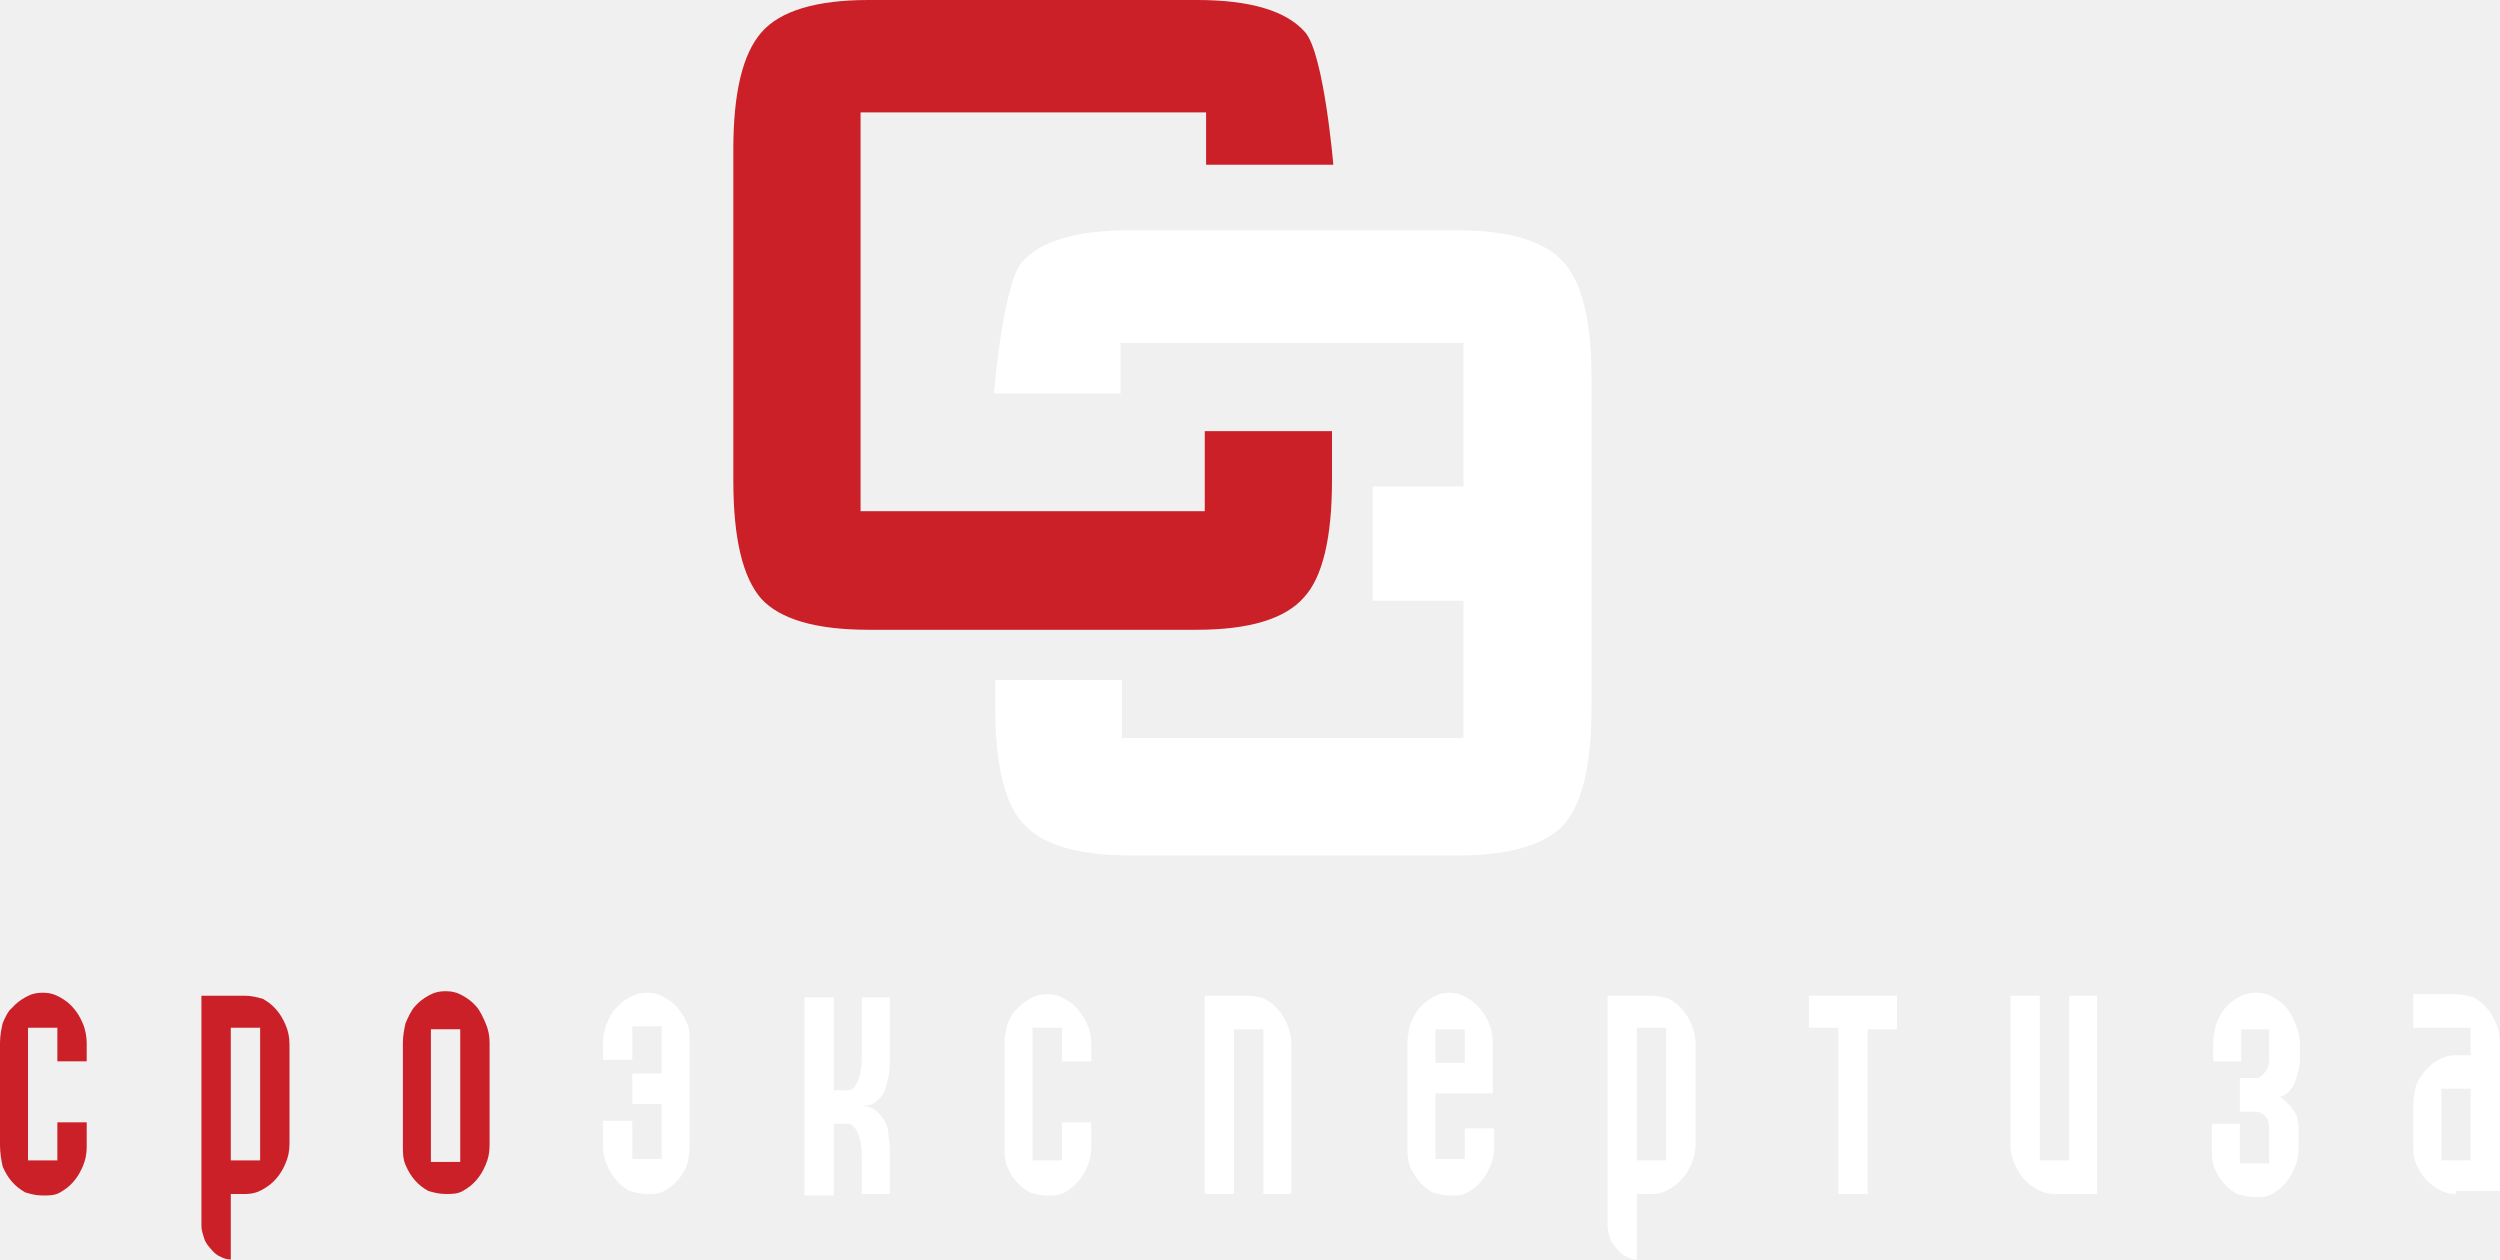
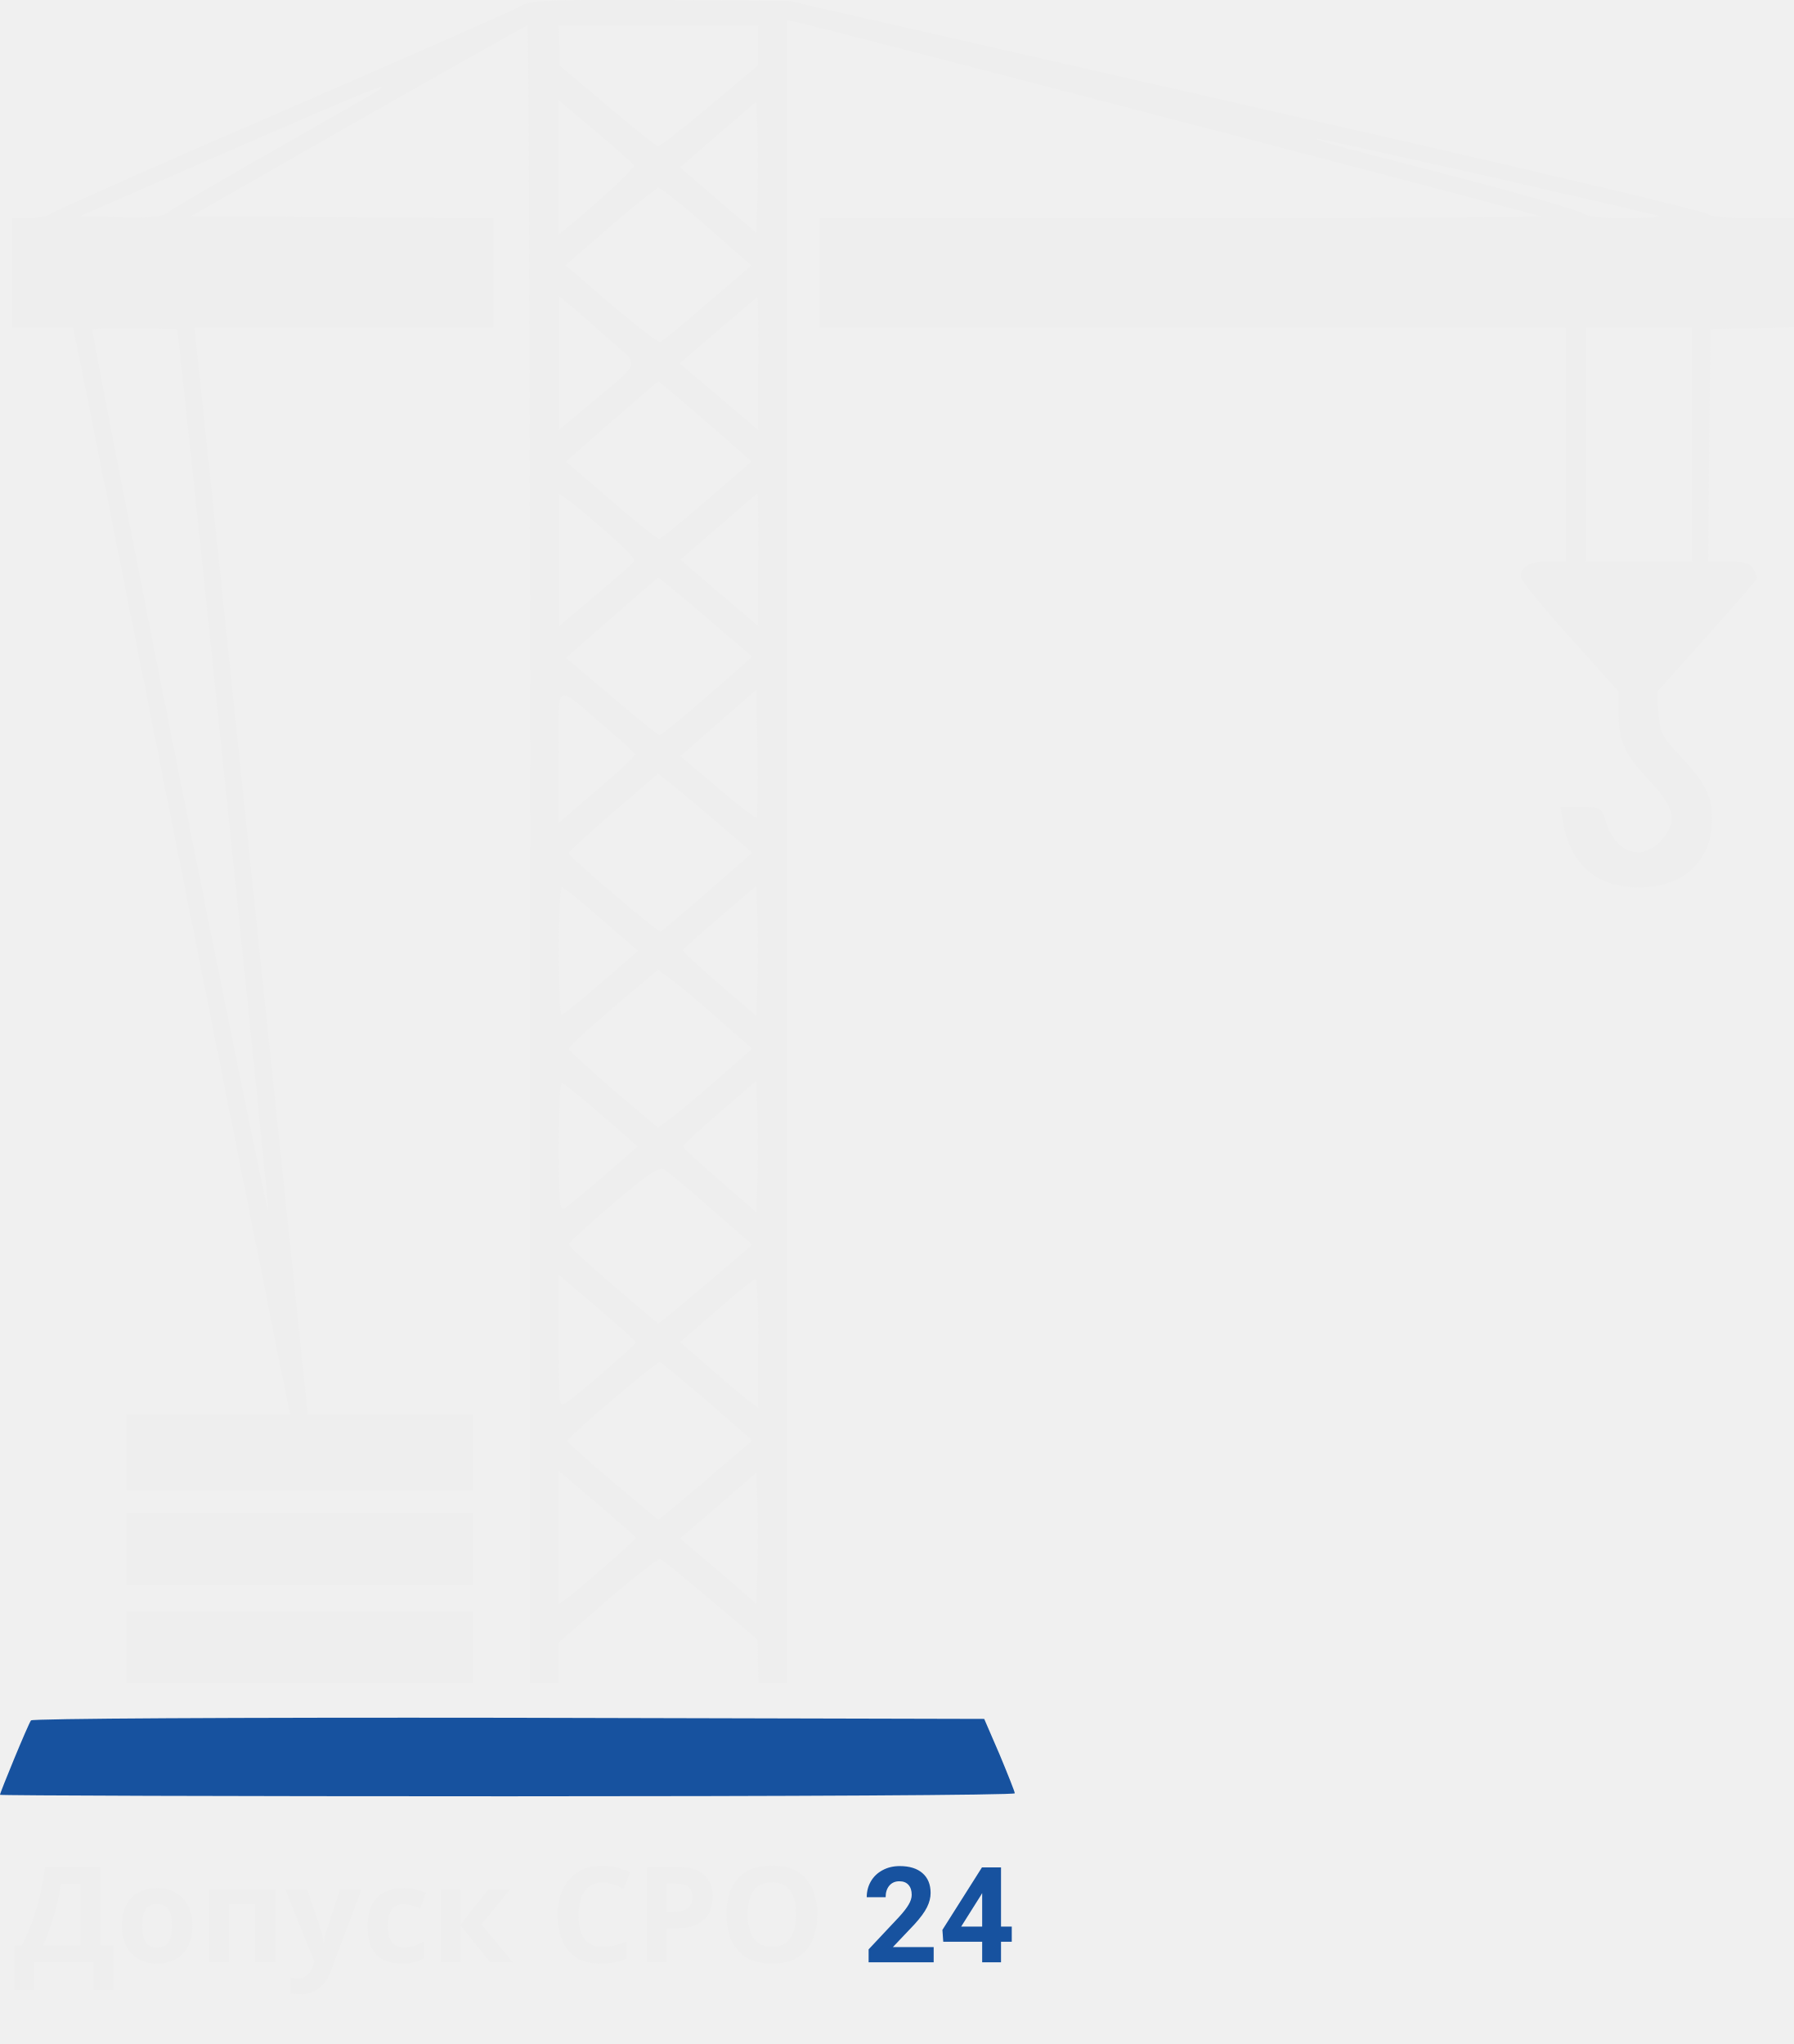
- <svg xmlns="http://www.w3.org/2000/svg" width="393" height="198" viewBox="0 0 393 198" fill="none">
-   <path d="M189.389 17.67H135.281V80.362H189.389V67.775H209.389V75.521C209.389 84.477 207.916 90.77 204.968 93.917C202.021 97.306 196.336 99 188.125 99H136.544C128.123 99 122.649 97.306 119.701 94.159C116.754 90.77 115.28 84.719 115.28 75.521V23.479C115.28 14.523 116.754 8.472 119.701 5.083C122.649 1.694 128.333 0 136.544 0H188.125C196.547 0 202.231 1.694 205.179 5.083C208.126 8.472 209.6 25.9 209.6 25.9H189.599V17.67H189.389Z" fill="#CB2027" />
-   <path d="M13.631 163.962V166.838H9.018V161.565H4.404V182.419H9.018V176.427H13.631V180.262C13.631 181.461 13.422 182.419 13.002 183.378C12.583 184.337 12.163 185.056 11.534 185.775C10.905 186.494 10.276 186.974 9.437 187.453C8.598 187.933 7.759 187.933 6.711 187.933C5.662 187.933 4.823 187.693 3.985 187.453C3.146 186.974 2.517 186.494 1.887 185.775C1.258 185.056 0.839 184.337 0.419 183.378C0.21 182.419 0 181.221 0 180.022V163.962C0 162.763 0.21 161.804 0.419 160.845C0.839 159.887 1.258 158.928 1.887 158.448C2.517 157.729 3.146 157.25 3.985 156.77C4.823 156.291 5.662 156.051 6.711 156.051C7.759 156.051 8.598 156.291 9.437 156.77C10.276 157.25 10.905 157.729 11.534 158.448C12.163 159.168 12.583 159.887 13.002 160.845C13.422 161.804 13.631 163.003 13.631 163.962Z" fill="#CB2027" />
-   <path d="M36.28 198C35.651 198 35.022 197.76 34.602 197.521C33.973 197.281 33.554 196.802 33.135 196.322C32.715 195.843 32.296 195.363 32.086 194.644C31.876 193.925 31.666 193.446 31.666 192.726V156.53H38.587C39.426 156.53 40.474 156.77 41.313 157.01C42.152 157.489 42.781 157.969 43.41 158.688C44.039 159.407 44.459 160.126 44.878 161.085C45.298 162.044 45.508 163.002 45.508 164.201V179.782C45.508 180.981 45.298 181.94 44.878 182.898C44.459 183.857 44.039 184.576 43.41 185.295C42.781 186.015 42.152 186.494 41.313 186.973C40.474 187.453 39.636 187.693 38.587 187.693H36.28V198ZM36.28 182.419H40.894V161.564H36.28V182.419Z" fill="#CB2027" />
-   <path d="M76.964 180.022C76.964 181.221 76.754 182.18 76.335 183.138C75.916 184.097 75.496 184.816 74.867 185.536C74.238 186.255 73.609 186.734 72.77 187.214C71.931 187.693 71.092 187.693 70.044 187.693C68.995 187.693 68.156 187.453 67.317 187.214C66.479 186.734 65.849 186.255 65.22 185.536C64.591 184.816 64.172 184.097 63.752 183.138C63.333 182.18 63.333 181.221 63.333 180.022V163.962C63.333 162.763 63.543 161.804 63.752 160.845C64.172 159.887 64.591 158.928 65.22 158.209C65.849 157.489 66.479 157.01 67.317 156.531C68.156 156.051 68.995 155.812 70.044 155.812C71.092 155.812 71.931 156.051 72.77 156.531C73.609 157.01 74.238 157.489 74.867 158.209C75.496 158.928 75.916 159.887 76.335 160.845C76.754 161.804 76.964 162.763 76.964 163.962V180.022ZM67.737 161.804V182.659H72.35V161.804H67.737Z" fill="#CB2027" />
-   <path d="M94.79 163.962C94.79 162.763 94.999 161.804 95.419 160.845C95.838 159.887 96.258 158.928 96.887 158.448C97.516 157.729 98.145 157.25 98.984 156.77C99.823 156.291 100.662 156.051 101.71 156.051C102.759 156.051 103.598 156.291 104.437 156.77C105.275 157.25 105.905 157.729 106.534 158.448C107.163 159.168 107.582 159.887 108.002 160.845C108.421 161.804 108.421 162.763 108.421 163.962V180.022C108.421 181.221 108.211 182.18 108.002 183.139C107.582 184.097 107.163 184.817 106.534 185.536C105.905 186.255 105.275 186.734 104.437 187.214C103.598 187.693 102.759 187.693 101.71 187.693C100.662 187.693 99.823 187.453 98.984 187.214C98.145 186.734 97.516 186.255 96.887 185.536C96.258 184.817 95.838 184.097 95.419 183.139C94.999 182.18 94.79 181.221 94.79 180.022V176.187H99.403V182.18H104.017V173.55H99.403V168.756H104.017V161.325H99.403V166.599H94.79V163.962Z" fill="white" />
-   <path d="M139.878 156.53V166.119C139.878 167.317 139.878 168.276 139.668 169.235C139.458 170.194 139.249 170.913 139.039 171.632C138.62 172.351 138.2 172.831 137.571 173.31C136.942 173.789 136.313 173.789 135.264 173.789C136.103 173.789 136.942 174.029 137.571 174.509C138.2 174.988 138.62 175.467 139.039 176.186C139.458 176.906 139.668 177.625 139.668 178.584C139.878 179.542 139.878 180.501 139.878 181.7V187.693H135.474V181.7C135.474 180.262 135.264 179.063 134.845 178.104C134.425 177.145 133.796 176.666 133.377 176.666H131.07V187.932H126.456V156.77H131.07V171.392H133.377C134.006 171.392 134.425 170.913 134.845 169.954C135.264 168.995 135.474 167.797 135.474 166.358V156.77H139.878V156.53Z" fill="white" />
-   <path d="M171.544 163.961V166.838H166.931V161.564H162.317V182.419H166.931V176.426H171.544V180.262C171.544 181.46 171.335 182.419 170.915 183.378C170.496 184.337 170.076 185.056 169.447 185.775C168.818 186.494 168.189 186.973 167.35 187.453C166.511 187.932 165.672 187.932 164.624 187.932C163.575 187.932 162.736 187.693 161.897 187.453C161.059 186.973 160.429 186.494 159.8 185.775C159.171 185.056 158.752 184.337 158.332 183.378C157.913 182.419 157.913 181.46 157.913 180.262V164.201C157.913 163.002 158.123 162.044 158.332 161.085C158.752 160.126 159.171 159.167 159.8 158.688C160.429 157.968 161.059 157.489 161.897 157.01C162.736 156.53 163.575 156.291 164.624 156.291C165.672 156.291 166.511 156.53 167.35 157.01C168.189 157.489 168.818 157.968 169.447 158.688C170.076 159.407 170.496 160.126 170.915 161.085C171.335 161.804 171.544 163.002 171.544 163.961Z" fill="white" />
-   <path d="M196.29 156.53C197.129 156.53 198.178 156.77 198.807 157.01C199.646 157.489 200.275 157.969 200.904 158.688C201.533 159.407 201.953 160.126 202.372 161.085C202.791 162.044 203.001 163.002 203.001 164.201V187.693H198.597V161.804H193.984V187.693H189.37V156.53H196.29Z" fill="white" />
-   <path d="M227.747 156.051C228.796 156.051 229.635 156.291 230.473 156.77C231.312 157.25 231.941 157.729 232.571 158.448C233.2 159.168 233.619 159.887 234.039 160.845C234.458 161.804 234.668 162.763 234.668 163.962V171.872H225.65V182.18H230.264V177.385H234.877V180.262C234.877 181.461 234.668 182.419 234.248 183.378C233.829 184.337 233.409 185.056 232.78 185.775C232.151 186.494 231.522 186.974 230.683 187.453C229.844 187.933 229.005 187.933 227.957 187.933C226.908 187.933 226.069 187.693 225.231 187.453C224.392 186.974 223.763 186.494 223.134 185.775C222.504 185.056 222.085 184.337 221.666 183.378C221.246 182.419 221.246 181.461 221.246 180.262V164.201C221.246 163.003 221.456 162.044 221.666 161.085C222.085 160.126 222.504 159.168 223.134 158.448C223.763 157.729 224.392 157.25 225.231 156.77C226.069 156.291 226.908 156.051 227.747 156.051ZM225.65 161.804V167.078H230.264V161.804H225.65Z" fill="white" />
-   <path d="M257.316 198C256.687 198 256.058 197.76 255.639 197.521C255.01 197.281 254.59 196.802 254.171 196.322C253.751 195.843 253.332 195.363 253.122 194.644C252.912 193.925 252.703 193.446 252.703 192.726V156.53H259.623C260.462 156.53 261.511 156.77 262.35 157.01C263.188 157.489 263.818 157.969 264.447 158.688C265.076 159.407 265.495 160.126 265.915 161.085C266.334 162.044 266.544 163.002 266.544 164.201V179.782C266.544 180.981 266.334 181.94 265.915 182.898C265.495 183.857 265.076 184.576 264.447 185.295C263.818 186.015 263.188 186.494 262.35 186.973C261.511 187.453 260.672 187.693 259.623 187.693H257.316V198ZM257.316 182.419H261.93V161.564H257.316V182.419Z" fill="white" />
-   <path d="M288.983 187.693V161.564H284.369V156.53H298.21V161.804H293.597V187.693H288.983V187.693Z" fill="white" />
-   <path d="M329.877 187.693H322.956C322.117 187.693 321.069 187.453 320.23 186.973C319.391 186.494 318.762 186.015 318.133 185.295C317.504 184.576 317.084 183.857 316.665 182.898C316.245 181.94 316.036 180.981 316.036 180.022V156.53H320.649V182.419H325.263V156.53H329.667V187.693H329.877Z" fill="white" />
-   <path d="M352.316 161.804V166.838H347.912V164.201C347.912 163.003 348.122 162.044 348.331 161.085C348.751 160.126 349.17 159.168 349.799 158.448C350.429 157.729 351.058 157.25 351.896 156.77C352.735 156.291 353.574 156.051 354.623 156.051C355.671 156.051 356.51 156.291 357.349 156.77C358.188 157.25 358.817 157.729 359.446 158.448C360.075 159.168 360.495 160.126 360.914 161.085C361.333 162.044 361.543 163.003 361.543 164.201V167.078C361.333 168.276 361.124 169.475 360.495 170.674C359.865 171.632 359.236 172.352 358.397 172.352C359.236 173.071 360.075 173.79 360.495 174.509C361.124 175.228 361.333 176.187 361.333 177.625V180.502C361.333 181.7 361.124 182.659 360.704 183.618C360.285 184.577 359.865 185.296 359.236 186.015C358.607 186.734 357.978 187.214 357.139 187.693C356.3 188.172 355.462 188.172 354.413 188.172C353.364 188.172 352.526 187.933 351.687 187.693C350.848 187.214 350.219 186.734 349.59 186.015C348.961 185.296 348.541 184.577 348.122 183.618C347.702 182.659 347.702 181.7 347.702 180.502V176.666H352.106V182.899H356.72V177.385C356.72 176.666 356.51 175.947 356.091 175.468C355.671 174.988 355.042 174.749 354.413 174.749H352.106V169.475H354.832C355.252 169.475 355.671 168.996 356.091 168.516C356.51 168.037 356.72 167.318 356.72 166.599V161.804H352.316Z" fill="white" />
-   <path d="M386.08 187.693C385.031 187.693 384.192 187.453 383.353 186.973C382.514 186.494 381.885 186.015 381.256 185.295C380.627 184.576 380.208 183.857 379.788 182.898C379.369 181.94 379.369 180.981 379.369 179.782V173.789C379.369 172.591 379.578 171.632 379.788 170.673C380.208 169.714 380.627 168.995 381.256 168.276C381.885 167.557 382.514 167.077 383.353 166.598C384.192 166.119 385.031 165.879 386.08 165.879H388.386V161.564H379.369V156.291H386.08C387.128 156.291 387.967 156.53 388.806 156.77C389.645 157.249 390.274 157.729 390.903 158.448C391.532 159.167 391.951 159.886 392.371 160.845C392.79 161.804 393 162.763 393 163.961V187.213H386.08V187.693ZM388.386 182.419V171.153H383.773V182.419H388.386Z" fill="white" />
-   <path d="M245.782 41.23C242.846 37.874 237.184 36.196 229.005 36.196H177.626C169.237 36.196 163.575 37.874 160.639 41.23C157.703 44.586 156.235 61.845 156.235 61.845H176.158V53.935H230.054V76.468H215.794V94.446H230.054V116.02H176.368V106.911H156.445V111.226C156.445 120.095 157.913 126.327 160.849 129.444C163.785 132.799 169.447 134.477 177.626 134.477H229.005C237.394 134.477 242.846 132.799 245.782 129.683C248.718 126.327 250.186 120.335 250.186 111.226V59.448C250.186 50.579 248.718 44.346 245.782 41.23Z" fill="white" />
+ <svg xmlns="http://www.w3.org/2000/svg" width="430" height="490" viewBox="0 0 430 490" fill="none">
+   <path d="M30.3 371.331V379.931H71.834H113.368V371.331V362.732H71.834H30.3V371.331Z" fill="#EEEEEE" />
+   <path d="M30.3 394.867V403.466H71.834H113.368V394.867V386.267H71.834H30.3V394.867Z" fill="#EEEEEE" />
+   <path d="M7.429 412.429C6.746 413.335 0 429.716 0 430.261C0 430.441 54.727 430.621 121.67 430.621C188.614 430.621 243.341 430.349 243.246 429.896C243.246 429.536 241.586 425.37 239.631 420.664L235.916 412.065L121.965 411.792C55.804 411.704 7.723 411.972 7.429 412.429Z" fill="#17529F" />
+   <path d="M124.607 1.563C123.041 2.468 97.537 13.691 67.925 26.548C38.413 39.313 13.492 50.355 12.61 50.988C11.827 51.713 9.289 52.253 7.04 52.253H2.937V65.378V78.504H10.166H17.496L18.473 83.21C19.062 85.833 30.495 143.404 43.982 211.113C57.469 278.822 68.708 335.304 69.002 336.661L69.59 339.197H49.945H30.3V348.249V357.3H71.834H113.368V348.249V339.197H93.529H73.789L60.695 213.556C53.56 144.49 47.403 85.833 47.113 83.21L46.624 78.504H82.489H118.259V65.378V52.253L82.1 52.073L45.842 51.801L85.91 28.899C107.898 16.406 126.173 6.089 126.467 6.089C126.761 6.089 127.055 95.522 127.055 204.777V403.465H130.475H133.896V398.574V393.776L145.623 383.546C152.075 378.023 157.739 373.589 158.228 373.77C158.717 373.862 164.191 378.295 170.344 383.546L181.583 393.051L181.683 398.209L181.782 403.46H185.203H188.623V204.232V4.911L191.849 5.544C196.147 6.357 368.835 51.436 369.324 51.889C369.518 52.069 330.721 52.249 283.129 52.249H196.437V65.374V78.499H285.857H375.277V106.56V134.621H371.074C366.676 134.621 364.527 135.798 364.527 138.241C364.527 139.054 369.808 145.575 376.255 152.724L387.982 165.757V171.008C387.982 177.797 389.448 180.965 395.701 187.482C401.564 193.818 402.152 197.078 398.144 201.512C393.551 206.583 387.294 204.5 384.951 197.078C383.779 193.458 383.679 193.458 378.892 193.458H374.006L374.689 197.171C376.449 207.308 382.801 212.739 392.864 212.739C402.731 212.739 409.477 207.216 410.26 198.436C410.848 191.92 409.382 188.299 403.225 181.782C398.338 176.532 397.85 175.719 397.555 171.013L397.261 165.854L409.183 152.456C415.829 145.035 421.204 138.878 421.204 138.606C421.204 138.334 420.716 137.341 420.227 136.343C419.444 134.985 418.078 134.625 414.364 134.625H409.477L409.672 106.744L409.966 78.956L420.033 78.684L430 78.411V65.378V52.253H419.833C413.187 52.253 409.472 51.893 409.278 51.256C409.083 50.711 359.437 38.944 299.041 25.278L189.097 0.205L158.313 0.025C129.787 -0.067 127.344 0.025 124.607 1.563ZM181.777 10.795V15.593L170.15 25.37C163.698 30.801 158.128 35.147 157.64 35.055C157.251 34.962 151.681 30.529 145.424 25.19L133.991 15.593V10.795L133.891 6.089H157.834H181.777V10.795ZM90.402 21.837C89.326 22.47 77.892 29.079 64.993 36.413C52.094 43.746 40.856 50.35 39.973 51.076C38.801 51.981 35.965 52.253 28.834 52.073L19.256 51.801L54.827 36.232C88.936 21.385 94.606 19.029 90.402 21.837ZM151.971 39.581C152.36 40.126 145.424 46.642 137.117 53.611L133.891 56.234V40.121V24.008L142.687 31.43C147.573 35.507 151.676 39.216 151.971 39.581ZM181.583 47.635L181.289 55.782L172.104 47.995L163.015 40.121L172.104 32.247L181.289 24.373L181.583 31.974C181.678 36.14 181.678 43.109 181.583 47.635ZM356.809 42.296C378.992 47.367 397.366 51.62 397.66 51.801C397.854 52.073 394.239 52.253 389.453 52.253C383.684 52.253 380.263 51.893 379.286 51.076C378.409 50.35 363.844 46.277 346.937 41.844C319.378 34.782 314.003 33.244 315.858 33.244C316.152 33.244 334.626 37.318 356.809 42.296ZM169.462 54.336L180.112 63.66L169.656 72.62C163.892 77.598 158.807 81.852 158.223 81.944C157.735 82.124 152.459 78.051 146.496 72.985L135.551 63.572L146.202 54.34C152.066 49.27 157.341 45.108 157.83 45.016C158.423 45.012 163.598 49.173 169.462 54.336ZM146.79 82.032C153.337 87.823 153.826 86.466 141.51 96.787L133.886 103.124V87.01V70.897L137.601 73.973C139.56 75.696 143.759 79.317 146.79 82.032ZM181.777 87.191V103.124L172.394 95.157L162.915 87.103L172.1 79.229C177.18 74.883 181.384 71.262 181.578 71.262C181.678 71.262 181.777 78.411 181.777 87.191ZM43.688 89.818C48.38 132.634 64.505 289.776 64.31 290.409C64.116 290.862 54.538 243.7 42.91 185.588C31.277 127.384 21.993 79.497 22.188 79.136C22.482 78.772 27.074 78.591 32.549 78.684L42.516 78.956L43.688 89.818ZM405.573 106.564V134.625H392.868H380.164V106.564V78.504H392.868H405.573V106.564ZM173.86 105.114L180.112 110.638L169.462 119.87C163.598 124.94 158.418 129.194 158.029 129.194C157.54 129.194 152.36 125.028 146.401 119.87L135.651 110.638L146.695 100.953L157.834 91.356L162.721 95.522C165.358 97.785 170.439 102.126 173.86 105.114ZM145.713 127.836C149.523 131.097 152.36 134.08 152.066 134.533C151.771 134.985 147.568 138.698 142.682 142.772L133.886 150.193V134.172V118.239L136.429 120.05C137.8 121.047 142.003 124.576 145.713 127.836ZM181.777 134.26V150.101L172.394 142.135L163.11 134.168L172.199 126.294C177.185 121.948 181.384 118.327 181.583 118.327C181.678 118.332 181.777 125.481 181.777 134.26ZM172.493 150.738L180.312 157.439L169.562 166.851C163.698 172.01 158.517 176.176 158.128 176.263C157.834 176.263 152.654 172.098 146.596 166.939L135.651 157.707L146.695 148.023L157.739 138.43L161.259 141.238C163.11 142.679 168.195 147.025 172.493 150.738ZM144.641 173.908C148.65 177.257 152.07 180.425 152.265 180.789C152.364 181.15 148.356 184.955 143.175 189.296L133.891 197.263V181.242C133.891 162.778 132.62 163.679 144.641 173.908ZM181.388 195.997C181.094 196.178 176.891 193.009 172.005 188.848L163.11 181.246L172.199 173.28L181.289 165.313L181.583 180.429C181.678 188.756 181.583 195.725 181.388 195.997ZM171.905 197.175L180.312 204.416L169.562 213.829C163.698 218.987 158.617 223.241 158.323 223.333C157.445 223.333 136.334 205.322 136.334 204.597C136.334 204.144 141.121 199.71 147.084 194.64L157.735 185.495L160.666 187.758C162.332 189.028 167.313 193.282 171.905 197.175ZM144.247 220.437L152.943 227.951L144.148 235.553C139.361 239.719 135.058 243.155 134.669 243.247C134.18 243.247 133.886 236.278 133.886 227.767C133.886 219.255 134.275 212.471 134.764 212.651C135.162 212.743 139.461 216.272 144.247 220.437ZM181.583 235.733L181.289 243.515L172.493 236.001C167.707 231.836 163.698 228.215 163.698 227.855C163.698 227.582 167.707 223.961 172.493 219.888L181.289 212.374L181.583 220.068C181.678 224.418 181.678 231.387 181.583 235.733ZM171.516 243.7L180.312 251.394L171.516 259.088C166.729 263.341 161.549 267.599 160.178 268.504L157.735 270.315L146.985 261.263C141.121 256.192 136.334 251.851 136.334 251.394C136.334 250.941 141.121 246.595 146.985 241.529L157.735 232.477L160.178 234.288C161.549 235.193 166.729 239.446 171.516 243.7ZM144.152 267.235L152.848 274.836L144.736 281.898C140.239 285.791 135.941 289.319 135.257 289.68C134.086 290.312 133.891 287.689 133.891 274.924C133.891 266.505 134.185 259.536 134.674 259.536C135.063 259.633 139.266 263.069 144.152 267.235ZM181.583 282.715L181.289 290.589L172.493 282.987C167.707 278.822 163.698 275.113 163.698 274.841C163.698 274.48 167.707 270.86 172.493 266.694L181.289 259.088L181.583 267.054C181.678 271.4 181.678 278.457 181.583 282.715ZM170.539 289.864L180.312 298.376L171.905 305.617C167.313 309.51 162.232 313.764 160.666 315.029L157.735 317.292L147.084 308.24C141.121 303.17 136.334 298.736 136.334 298.283C136.334 297.923 141.121 293.485 146.985 288.506C155.391 281.357 157.929 279.727 159.201 280.36C160.083 280.905 165.164 285.066 170.539 289.864ZM152.459 321.818C152.459 322.271 138.094 334.763 135.651 336.301C133.991 337.479 133.891 336.846 133.891 321.546V305.525L143.175 313.491C148.256 317.833 152.459 321.546 152.459 321.818ZM181.777 322.091V337.571L178.651 335.128C176.891 333.77 172.693 330.149 169.272 327.161L163.015 321.73L171.711 314.216C176.402 310.051 180.606 306.702 181.094 306.614C181.483 306.61 181.777 313.579 181.777 322.091ZM169.562 335.936L180.312 345.348L172.982 351.592C168.973 355.033 163.892 359.379 161.743 361.097L157.834 364.357L146.89 355.218C140.931 350.147 135.945 345.713 135.945 345.441C135.846 344.716 157.151 326.524 158.128 326.524C158.517 326.616 163.598 330.778 169.562 335.936ZM152.459 368.615C152.459 369.068 140.732 379.297 137.117 382.193L133.891 384.636V368.615V352.594L143.175 360.469C148.256 364.814 152.459 368.523 152.459 368.615ZM181.583 376.217L181.289 384.456L172.199 376.582L163.015 368.795L172.199 360.921L181.289 353.047L181.583 360.561C181.678 364.722 181.678 371.783 181.583 376.217Z" fill="#EEEEEE" />
+   <path d="M24.085 447.562V466.378H27.125V477.066H22.453V470.41H8.15V477.066H3.478V466.378H5.237C6.048 464.778 6.806 463.071 7.51 461.258C8.214 459.423 8.843 457.386 9.398 455.146C9.974 452.906 10.432 450.378 10.774 447.562H24.085ZM19.253 451.594H14.614C14.421 453.066 14.112 454.666 13.685 456.394C13.28 458.101 12.79 459.818 12.213 461.546C11.637 463.253 11.008 464.863 10.325 466.378H19.253V451.594ZM46.123 461.642C46.123 464.543 45.355 466.783 43.819 468.362C42.304 469.941 40.235 470.73 37.611 470.73C35.99 470.73 34.539 470.378 33.259 469.674C32 468.97 31.008 467.946 30.283 466.602C29.558 465.237 29.195 463.583 29.195 461.642C29.195 458.741 29.952 456.511 31.467 454.954C32.982 453.397 35.062 452.618 37.707 452.618C39.35 452.618 40.8 452.97 42.059 453.674C43.318 454.378 44.31 455.402 45.035 456.746C45.76 458.069 46.123 459.701 46.123 461.642ZM34.059 461.642C34.059 463.37 34.336 464.682 34.891 465.578C35.467 466.453 36.395 466.89 37.675 466.89C38.934 466.89 39.84 466.453 40.395 465.578C40.971 464.682 41.259 463.37 41.259 461.642C41.259 459.914 40.971 458.623 40.395 457.77C39.84 456.895 38.923 456.458 37.643 456.458C36.384 456.458 35.467 456.895 34.891 457.77C34.336 458.623 34.059 459.914 34.059 461.642ZM65.936 452.938V470.41H61.167V456.522H54.831V470.41H50.063V452.938H65.936ZM68.442 452.938H73.659L76.954 462.762C77.125 463.231 77.253 463.722 77.338 464.234C77.424 464.725 77.488 465.247 77.531 465.802H77.626C77.691 465.247 77.776 464.725 77.882 464.234C78.01 463.722 78.149 463.231 78.299 462.762L81.531 452.938H86.65L79.258 472.65C78.597 474.463 77.626 475.818 76.347 476.714C75.088 477.631 73.626 478.09 71.963 478.09C71.429 478.09 70.96 478.058 70.555 477.994C70.171 477.951 69.829 477.898 69.531 477.834V474.058C69.765 474.101 70.043 474.143 70.362 474.186C70.704 474.229 71.056 474.25 71.418 474.25C72.421 474.25 73.21 473.941 73.787 473.322C74.384 472.725 74.821 471.999 75.099 471.146L75.386 470.282L68.442 452.938ZM96.261 470.73C93.659 470.73 91.643 470.015 90.213 468.586C88.805 467.135 88.101 464.863 88.101 461.77C88.101 459.637 88.464 457.898 89.189 456.554C89.915 455.21 90.917 454.218 92.197 453.578C93.499 452.938 94.992 452.618 96.677 452.618C97.872 452.618 98.907 452.735 99.781 452.97C100.677 453.205 101.456 453.482 102.117 453.802L100.709 457.482C99.963 457.183 99.259 456.938 98.597 456.746C97.957 456.554 97.317 456.458 96.677 456.458C94.203 456.458 92.965 458.218 92.965 461.738C92.965 463.487 93.285 464.778 93.925 465.61C94.587 466.442 95.504 466.858 96.677 466.858C97.68 466.858 98.565 466.73 99.333 466.474C100.101 466.197 100.848 465.823 101.573 465.354V469.418C100.848 469.887 100.08 470.218 99.269 470.41C98.48 470.623 97.477 470.73 96.261 470.73ZM117.051 452.938H122.299L115.387 461.322L122.907 470.41H117.499L110.363 461.546V470.41H105.595V452.938H110.363V461.418L117.051 452.938ZM144.394 451.274C142.538 451.274 141.119 451.967 140.138 453.354C139.156 454.741 138.666 456.639 138.666 459.05C138.666 461.482 139.114 463.37 140.01 464.714C140.927 466.037 142.388 466.698 144.394 466.698C145.332 466.698 146.26 466.591 147.178 466.378C148.116 466.165 149.13 465.866 150.218 465.482V469.546C149.215 469.951 148.223 470.25 147.242 470.442C146.26 470.634 145.162 470.73 143.946 470.73C141.599 470.73 139.658 470.25 138.122 469.29C136.607 468.309 135.487 466.943 134.762 465.194C134.036 463.423 133.674 461.365 133.674 459.018C133.674 456.714 134.09 454.677 134.922 452.906C135.754 451.135 136.959 449.749 138.538 448.746C140.138 447.743 142.09 447.242 144.394 447.242C145.524 447.242 146.655 447.391 147.786 447.69C148.938 447.967 150.036 448.351 151.082 448.842L149.514 452.778C148.66 452.373 147.796 452.021 146.922 451.722C146.068 451.423 145.226 451.274 144.394 451.274ZM162.369 447.562C165.313 447.562 167.457 448.202 168.801 449.482C170.166 450.741 170.849 452.479 170.849 454.698C170.849 456.021 170.571 457.269 170.017 458.442C169.462 459.594 168.534 460.522 167.233 461.226C165.953 461.93 164.203 462.282 161.985 462.282H159.905V470.41H155.073V447.562H162.369ZM162.113 451.53H159.905V458.314H161.505C162.87 458.314 163.947 458.047 164.737 457.514C165.547 456.959 165.953 456.074 165.953 454.858C165.953 452.639 164.673 451.53 162.113 451.53ZM195.902 458.954C195.902 461.322 195.508 463.391 194.718 465.162C193.95 466.911 192.766 468.277 191.166 469.258C189.566 470.239 187.518 470.73 185.022 470.73C182.548 470.73 180.5 470.239 178.878 469.258C177.278 468.277 176.084 466.901 175.294 465.13C174.526 463.359 174.142 461.29 174.142 458.922C174.142 456.554 174.526 454.495 175.294 452.746C176.084 450.997 177.278 449.642 178.878 448.682C180.5 447.701 182.558 447.21 185.054 447.21C187.529 447.21 189.566 447.701 191.166 448.682C192.766 449.642 193.95 451.007 194.718 452.778C195.508 454.527 195.902 456.586 195.902 458.954ZM179.23 458.954C179.23 461.343 179.689 463.231 180.606 464.618C181.524 465.983 182.996 466.666 185.022 466.666C187.092 466.666 188.574 465.983 189.47 464.618C190.366 463.231 190.814 461.343 190.814 458.954C190.814 456.543 190.366 454.655 189.47 453.29C188.574 451.925 187.102 451.242 185.054 451.242C183.006 451.242 181.524 451.925 180.606 453.29C179.689 454.655 179.23 456.543 179.23 458.954Z" fill="#EEEEEE" />
+   <path d="M223.802 470.41H208.208V467.316L215.568 459.473C216.578 458.368 217.323 457.405 217.802 456.582C218.291 455.759 218.536 454.978 218.536 454.238C218.536 453.228 218.281 452.436 217.771 451.863C217.26 451.28 216.531 450.988 215.583 450.988C214.562 450.988 213.755 451.342 213.161 452.051C212.578 452.749 212.286 453.671 212.286 454.816H207.755C207.755 453.431 208.083 452.165 208.739 451.02C209.406 449.874 210.344 448.978 211.552 448.332C212.76 447.676 214.13 447.348 215.661 447.348C218.005 447.348 219.823 447.91 221.114 449.035C222.416 450.16 223.068 451.749 223.068 453.801C223.068 454.926 222.776 456.072 222.193 457.238C221.609 458.405 220.609 459.764 219.193 461.316L214.021 466.77H223.802V470.41ZM239.943 461.848H242.521V465.488H239.943V470.41H235.427V465.488H226.099L225.896 462.645L235.38 447.66H239.943V461.848ZM230.396 461.848H235.427V453.816L235.13 454.332L230.396 461.848Z" fill="#17529F" />
</svg>
